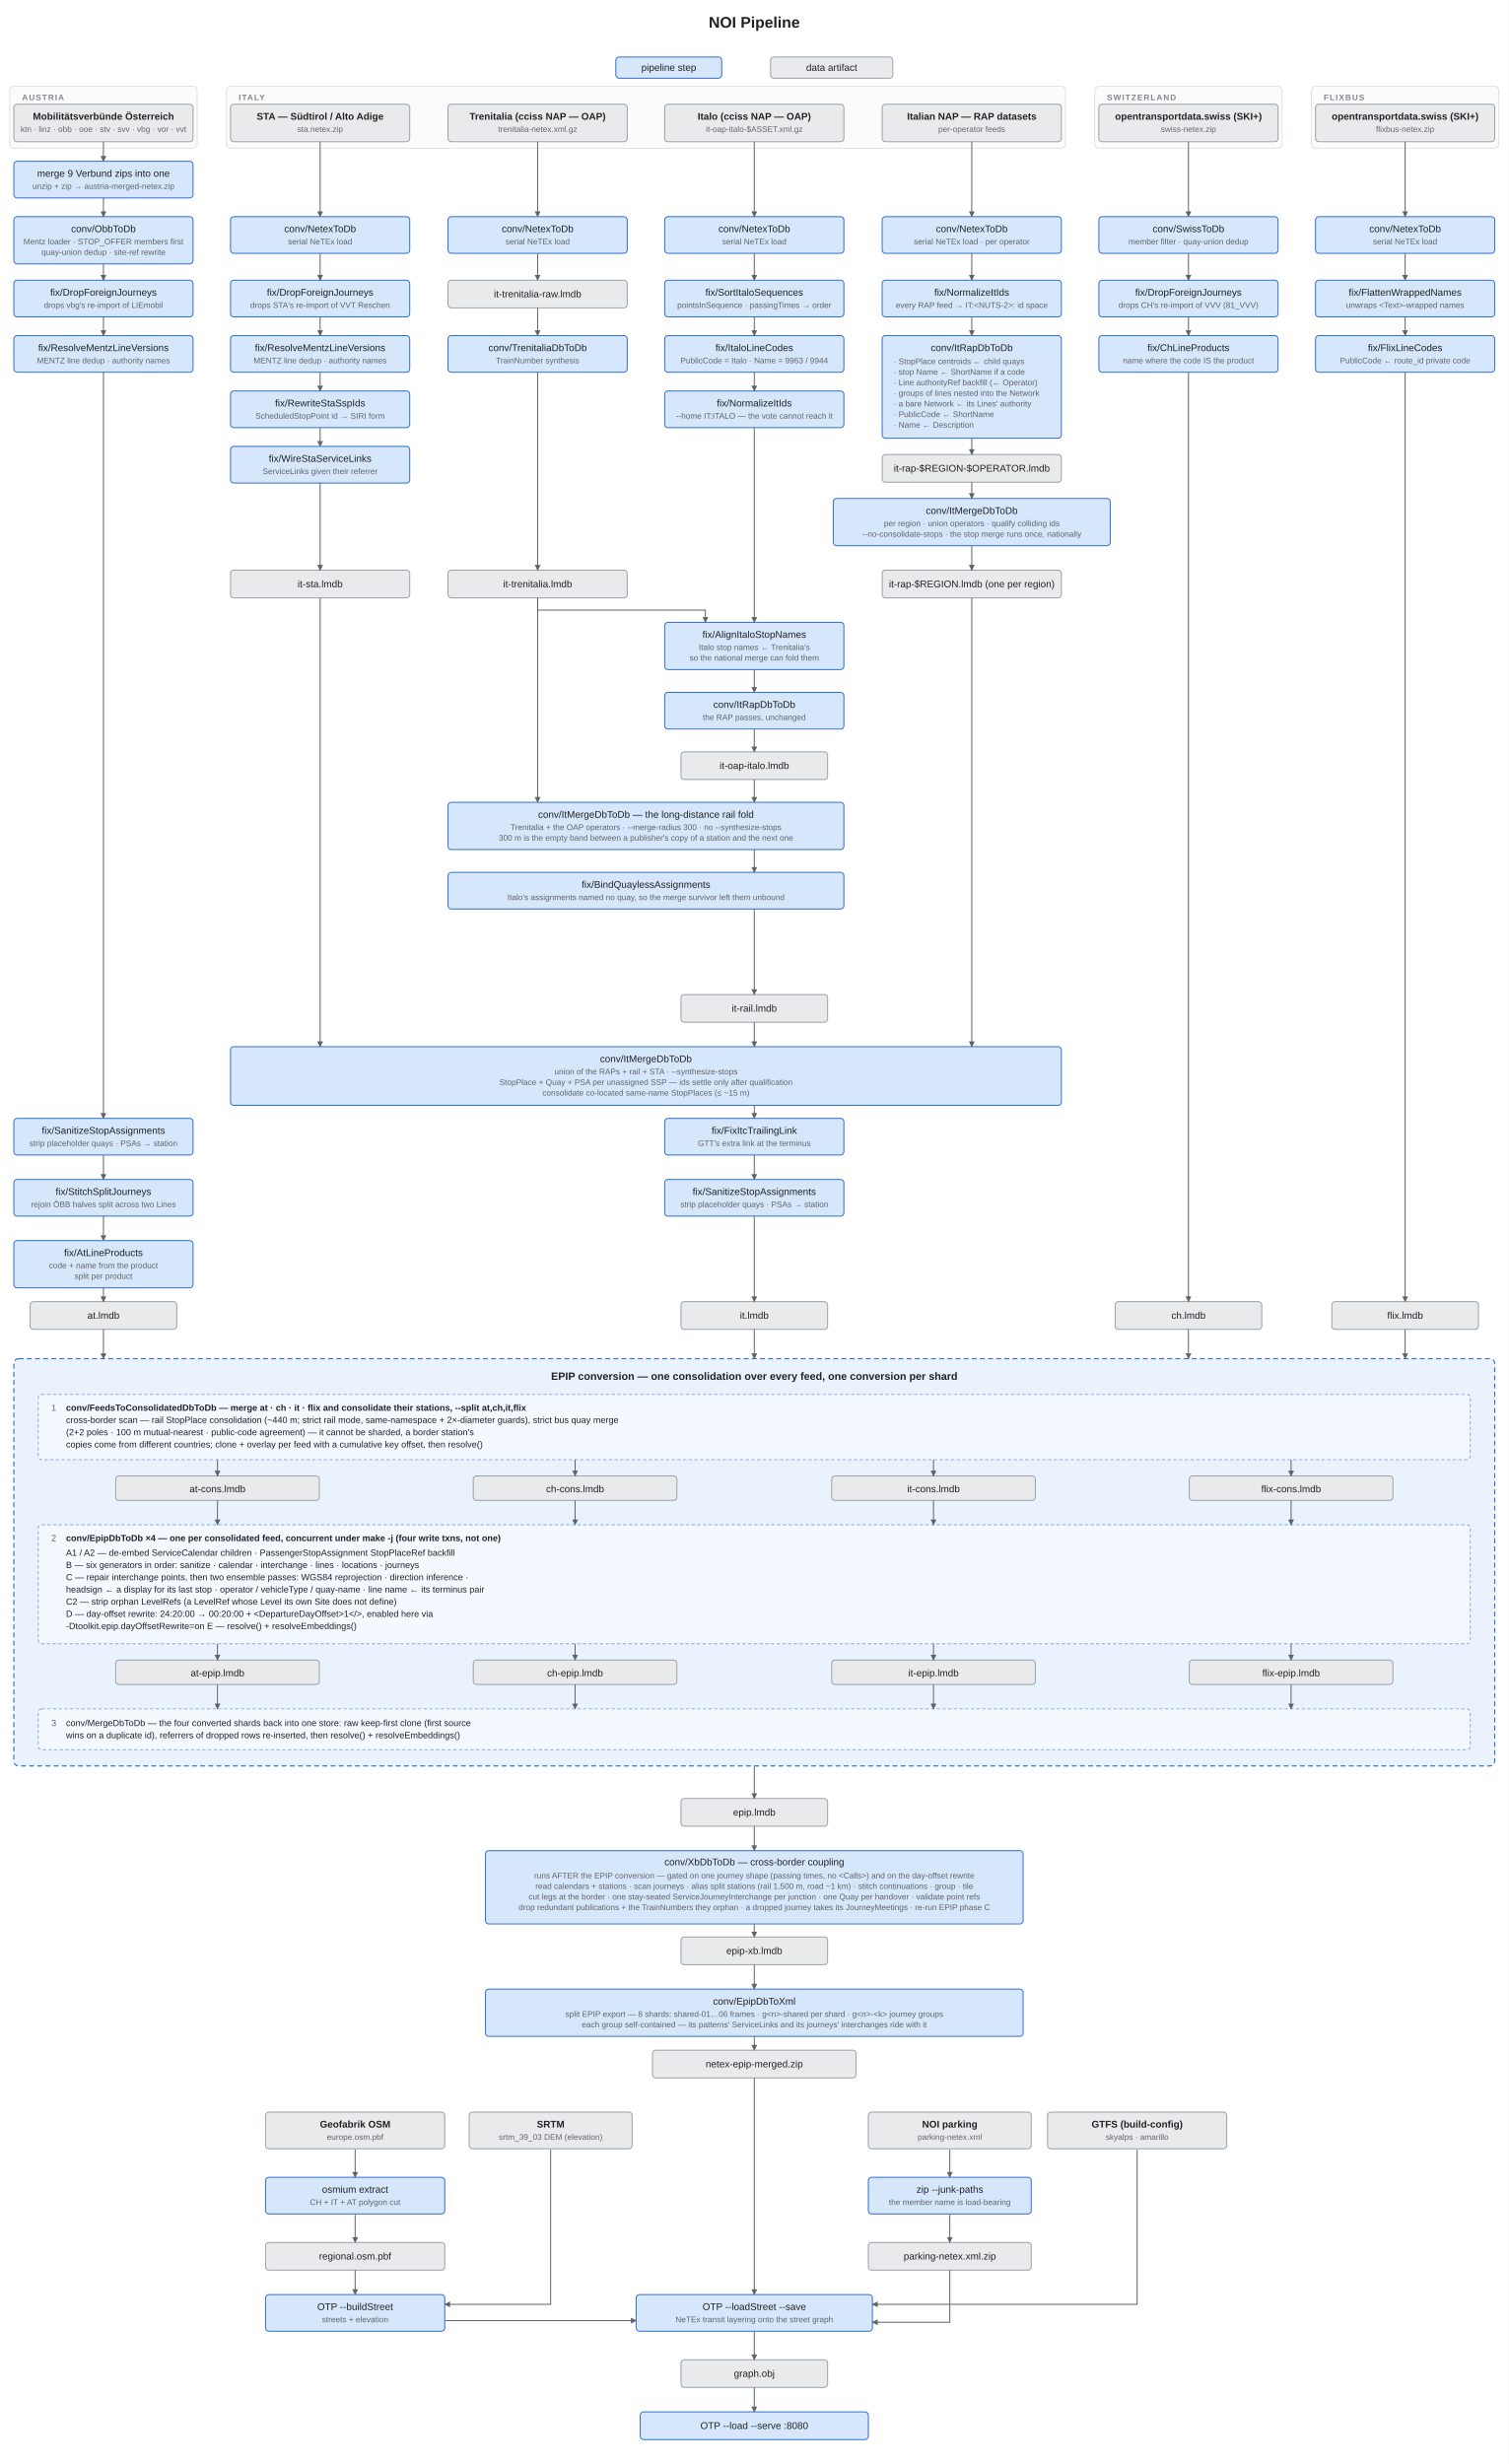
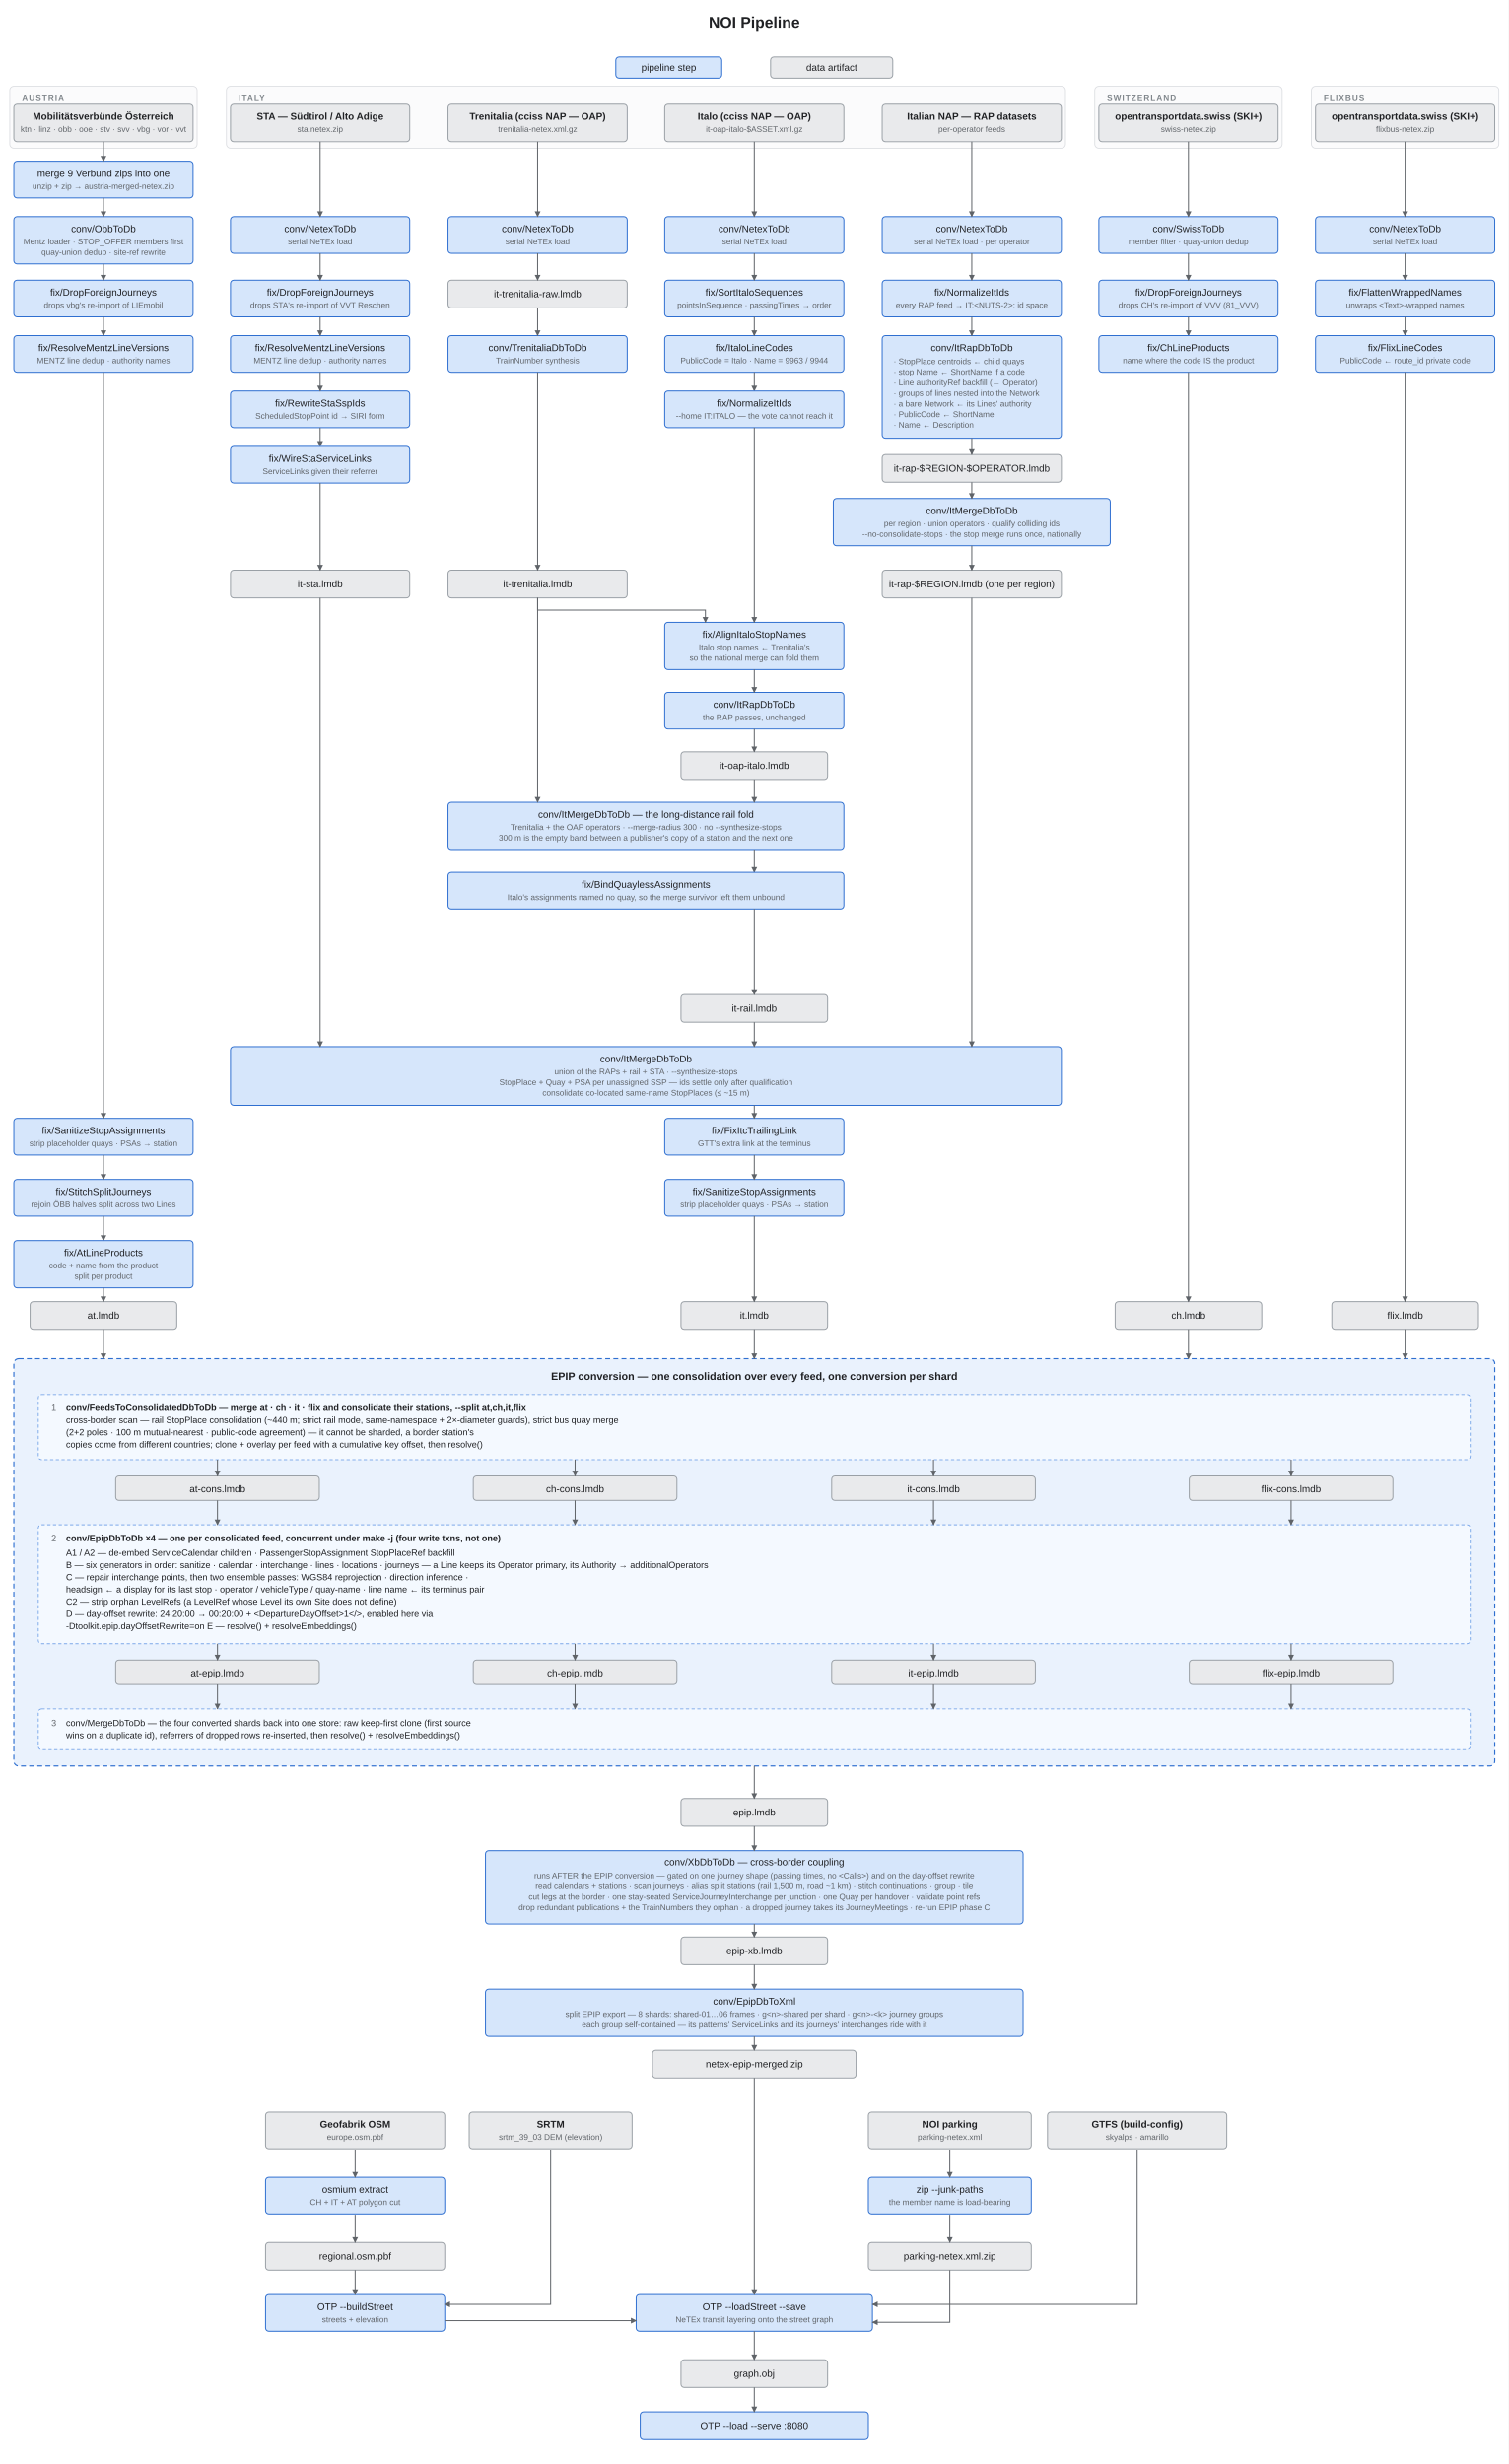
<svg xmlns="http://www.w3.org/2000/svg" viewBox="118 0 1852 3025" role="img" aria-label="NOI Pipeline">
  <defs>
    <marker id="a" viewBox="0 0 10 10" refX="9" refY="5" markerWidth="6" markerHeight="6" orient="auto-start-reverse">
      <path d="M 0 0 L 10 5 L 0 10 z" fill="#5f6368" />
    </marker>
  </defs>
  <style>
    text { font-family: "Liberation Sans", "Helvetica Neue", Helvetica, Arial, sans-serif;
           fill: #202124; }
    .title    { font-size: 19px; font-weight: 700; text-anchor: middle; }
    .grouplbl { font-size: 10px; font-weight: 700; fill: #80868b; letter-spacing: 1.2px; }
    .lbl      { font-size: 12px; text-anchor: middle; }
    .sub      { font-size: 10px; fill: #5f6368; text-anchor: middle; }
    .step     { fill: #d6e6fb; stroke: #2f6fd0; stroke-width: 1.2; }
    .artifact { fill: #e9eaec; stroke: #9aa0a6; stroke-width: 1.2; }
    .group    { fill: #fbfbfc; stroke: #dadce0; stroke-width: 1; }
    .fused    { fill: #eaf2fd; stroke: #2f6fd0; stroke-width: 1.4; stroke-dasharray: 6 4; }
    .fusedlbl { font-size: 13px; font-weight: 700; text-anchor: middle; }
    .fstep    { fill: #f4f9ff; stroke: #6c9de6; stroke-width: 1; stroke-dasharray: 4 3; }
    .fsteptxt { font-size: 11px; }
    .num      { font-size: 11px; fill: #5f6368; }
    .edge     { fill: none; stroke: #5f6368; stroke-width: 1.2; marker-end: url(#a); }
    a         { cursor: pointer; }
    a text    { text-decoration: none; }
    a:hover rect { stroke-width: 2.4; }
  </style>
  <rect width="1970" height="3025" fill="#ffffff" />
  <text class="title" x="1044" y="34">NOI Pipeline</text>
  <rect class="step" x="874" y="70" width="130" height="26" rx="4" />
  <text class="lbl" x="939" y="87">pipeline step</text>
  <rect class="artifact" x="1064" y="70" width="150" height="26" rx="4" />
  <text class="lbl" x="1139" y="87">data artifact</text>
  <rect class="group" x="130" y="106" width="230" height="76" rx="5" />
  <text class="grouplbl" x="145" y="123">AUSTRIA</text>
  <rect class="group" x="396" y="106" width="1030" height="76" rx="5" />
  <text class="grouplbl" x="411" y="123">ITALY</text>
  <rect class="group" x="1462" y="106" width="230" height="76" rx="5" />
  <text class="grouplbl" x="1477" y="123">SWITZERLAND</text>
  <rect class="group" x="1728" y="106" width="230" height="76" rx="5" />
  <text class="grouplbl" x="1743" y="123">FLIXBUS</text>
  <rect class="artifact" x="135" y="128" width="220" height="46" rx="4" />
  <text class="lbl" x="245" y="147" font-weight="600">Mobilitätsverbünde Österreich</text>
  <text class="sub" x="245" y="162">ktn · linz · obb · ooe · stv · svv · vbg · vor · vvt</text>
  <rect class="artifact" x="401" y="128" width="220" height="46" rx="4" />
  <text class="lbl" x="511" y="147" font-weight="600">STA — Südtirol / Alto Adige</text>
  <text class="sub" x="511" y="162">sta.netex.zip</text>
  <rect class="artifact" x="668" y="128" width="220" height="46" rx="4" />
  <text class="lbl" x="778" y="147" font-weight="600">Trenitalia (cciss NAP — OAP)</text>
  <text class="sub" x="778" y="162">trenitalia-netex.xml.gz</text>
  <rect class="artifact" x="934" y="128" width="220" height="46" rx="4" />
  <text class="lbl" x="1044" y="147" font-weight="600">Italo (cciss NAP — OAP)</text>
  <text class="sub" x="1044" y="162">it-oap-italo-$ASSET.xml.gz</text>
  <rect class="artifact" x="1201" y="128" width="220" height="46" rx="4" />
  <text class="lbl" x="1311" y="147" font-weight="600">Italian NAP — RAP datasets</text>
  <text class="sub" x="1311" y="162">per-operator feeds</text>
  <rect class="artifact" x="1467" y="128" width="220" height="46" rx="4" />
  <text class="lbl" x="1577" y="147" font-weight="600">opentransportdata.swiss (SKI+)</text>
  <text class="sub" x="1577" y="162">swiss-netex.zip</text>
  <rect class="artifact" x="1733" y="128" width="220" height="46" rx="4" />
  <text class="lbl" x="1843" y="147" font-weight="600">opentransportdata.swiss (SKI+)</text>
  <text class="sub" x="1843" y="162">flixbus-netex.zip</text>
  <rect class="step" x="135" y="198" width="220" height="45" rx="4" />
  <text class="lbl" x="245" y="217">merge 9 Verbund zips into one</text>
  <text class="sub" x="245" y="232">unzip + zip → austria-merged-netex.zip</text>
  <a href="../scripts/conv/ObbToDb.java">
    <rect class="step" x="135" y="266" width="220" height="58" rx="4" />
    <text class="lbl" x="245" y="285">conv/ObbToDb</text>
    <text class="sub" x="245" y="300">Mentz loader · STOP_OFFER members first</text>
    <text class="sub" x="245" y="313">quay-union dedup · site-ref rewrite</text>
  </a>
  <a href="../scripts/conv/NetexToDb.java">
    <rect class="step" x="401" y="266" width="220" height="45" rx="4" />
    <text class="lbl" x="511" y="285">conv/NetexToDb</text>
    <text class="sub" x="511" y="300">serial NeTEx load</text>
  </a>
  <a href="../scripts/conv/NetexToDb.java">
    <rect class="step" x="668" y="266" width="220" height="45" rx="4" />
    <text class="lbl" x="778" y="285">conv/NetexToDb</text>
    <text class="sub" x="778" y="300">serial NeTEx load</text>
  </a>
  <a href="../scripts/conv/NetexToDb.java">
    <rect class="step" x="934" y="266" width="220" height="45" rx="4" />
    <text class="lbl" x="1044" y="285">conv/NetexToDb</text>
    <text class="sub" x="1044" y="300">serial NeTEx load</text>
  </a>
  <a href="../scripts/conv/NetexToDb.java">
    <rect class="step" x="1201" y="266" width="220" height="45" rx="4" />
    <text class="lbl" x="1311" y="285">conv/NetexToDb</text>
    <text class="sub" x="1311" y="300">serial NeTEx load · per operator</text>
  </a>
  <a href="../scripts/conv/SwissToDb.java">
    <rect class="step" x="1467" y="266" width="220" height="45" rx="4" />
    <text class="lbl" x="1577" y="285">conv/SwissToDb</text>
    <text class="sub" x="1577" y="300">member filter · quay-union dedup</text>
  </a>
  <a href="../scripts/conv/NetexToDb.java">
    <rect class="step" x="1733" y="266" width="220" height="45" rx="4" />
    <text class="lbl" x="1843" y="285">conv/NetexToDb</text>
    <text class="sub" x="1843" y="300">serial NeTEx load</text>
  </a>
  <a href="../scripts/fix/DropForeignJourneys.java">
    <rect class="step" x="135" y="344" width="220" height="45" rx="4" />
    <text class="lbl" x="245" y="363">fix/DropForeignJourneys</text>
    <text class="sub" x="245" y="378">drops vbg's re-import of LIEmobil</text>
  </a>
  <a href="../scripts/fix/DropForeignJourneys.java">
    <rect class="step" x="401" y="344" width="220" height="45" rx="4" />
    <text class="lbl" x="511" y="363">fix/DropForeignJourneys</text>
    <text class="sub" x="511" y="378">drops STA's re-import of VVT Reschen</text>
  </a>
  <rect class="artifact" x="668" y="344" width="220" height="34" rx="4" />
  <text class="lbl" x="778" y="365">it-trenitalia-raw.lmdb</text>
  <a href="../scripts/fix/SortItaloSequences.java">
    <rect class="step" x="934" y="344" width="220" height="45" rx="4" />
    <text class="lbl" x="1044" y="363">fix/SortItaloSequences</text>
    <text class="sub" x="1044" y="378">pointsInSequence · passingTimes → order</text>
  </a>
  <a href="../scripts/fix/NormalizeItIds.java">
    <rect class="step" x="1201" y="344" width="220" height="45" rx="4" />
    <text class="lbl" x="1311" y="363">fix/NormalizeItIds</text>
    <text class="sub" x="1311" y="378">every RAP feed → IT:&lt;NUTS-2&gt;: id space</text>
  </a>
  <a href="../scripts/fix/DropForeignJourneys.java">
    <rect class="step" x="1467" y="344" width="220" height="45" rx="4" />
    <text class="lbl" x="1577" y="363">fix/DropForeignJourneys</text>
    <text class="sub" x="1577" y="378">drops CH's re-import of VVV (81_VVV)</text>
  </a>
  <a href="../scripts/fix/ResolveMentzLineVersions.java">
    <rect class="step" x="135" y="412" width="220" height="45" rx="4" />
    <text class="lbl" x="245" y="431">fix/ResolveMentzLineVersions</text>
    <text class="sub" x="245" y="446">MENTZ line dedup · authority names</text>
  </a>
  <a href="../scripts/fix/ResolveMentzLineVersions.java">
    <rect class="step" x="401" y="412" width="220" height="45" rx="4" />
    <text class="lbl" x="511" y="431">fix/ResolveMentzLineVersions</text>
    <text class="sub" x="511" y="446">MENTZ line dedup · authority names</text>
  </a>
  <a href="../scripts/conv/TrenitaliaDbToDb.java">
    <rect class="step" x="668" y="412" width="220" height="45" rx="4" />
    <text class="lbl" x="778" y="431">conv/TrenitaliaDbToDb</text>
    <text class="sub" x="778" y="446">TrainNumber synthesis</text>
  </a>
  <a href="../scripts/fix/ItaloLineCodes.java">
    <rect class="step" x="934" y="412" width="220" height="45" rx="4" />
    <text class="lbl" x="1044" y="431">fix/ItaloLineCodes</text>
    <text class="sub" x="1044" y="446">PublicCode = Italo · Name = 9963 / 9944</text>
  </a>
  <path class="edge" d="M 1044 457 L 1044 480" />
  <a href="../scripts/fix/NormalizeItIds.java">
    <rect class="step" x="934" y="480" width="220" height="45" rx="4" />
    <text class="lbl" x="1044" y="499">fix/NormalizeItIds</text>
    <text class="sub" x="1044" y="514">--home IT:ITALO — the vote cannot reach it</text>
  </a>
  <a href="../scripts/conv/ItRapDbToDb.java">
    <rect class="step" x="1201" y="412" width="220" height="126" rx="4" />
    <text class="lbl" x="1311" y="431">conv/ItRapDbToDb</text>
    <text class="sub" x="1215" y="447" style="text-anchor:start">· StopPlace centroids ← child quays</text>
    <text class="sub" x="1215" y="460" style="text-anchor:start">· stop Name ← ShortName if a code</text>
    <text class="sub" x="1215" y="473" style="text-anchor:start">· Line authorityRef backfill (← Operator)</text>
    <text class="sub" x="1215" y="486" style="text-anchor:start">· groups of lines nested into the Network</text>
    <text class="sub" x="1215" y="499" style="text-anchor:start">· a bare Network ← its Lines' authority</text>
    <text class="sub" x="1215" y="512" style="text-anchor:start">· PublicCode ← ShortName</text>
    <text class="sub" x="1215" y="525" style="text-anchor:start">· Name ← Description</text>
  </a>
  <a href="../scripts/fix/RewriteStaSspIds.java">
    <rect class="step" x="401" y="480" width="220" height="45" rx="4" />
    <text class="lbl" x="511" y="499">fix/RewriteStaSspIds</text>
    <text class="sub" x="511" y="514">ScheduledStopPoint id → SIRI form</text>
  </a>
  <rect class="artifact" x="1201" y="558" width="220" height="34" rx="4" />
  <text class="lbl" x="1311" y="579">it-rap-$REGION-$OPERATOR.lmdb</text>
  <a href="../scripts/conv/ItMergeDbToDb.java">
    <rect class="step" x="1141" y="612" width="340" height="58" rx="4" />
    <text class="lbl" x="1311" y="631">conv/ItMergeDbToDb</text>
    <text class="sub" x="1311" y="646">per region · union operators · qualify colliding ids</text>
    <text class="sub" x="1311" y="659">--no-consolidate-stops · the stop merge runs once, nationally</text>
  </a>
  <rect class="artifact" x="401" y="700" width="220" height="34" rx="4" />
  <text class="lbl" x="511" y="721">it-sta.lmdb</text>
  <rect class="artifact" x="668" y="700" width="220" height="34" rx="4" />
  <text class="lbl" x="778" y="721">it-trenitalia.lmdb</text>
  <rect class="artifact" x="1201" y="700" width="220" height="34" rx="4" />
  <text class="lbl" x="1311" y="721">it-rap-$REGION.lmdb (one per region)</text>
  <a href="../scripts/fix/AlignItaloStopNames.java">
    <rect class="step" x="934" y="764" width="220" height="58" rx="4" />
    <text class="lbl" x="1044" y="783">fix/AlignItaloStopNames</text>
    <text class="sub" x="1044" y="798">Italo stop names ← Trenitalia's</text>
    <text class="sub" x="1044" y="811">so the national merge can fold them</text>
  </a>
  <a href="../scripts/conv/ItRapDbToDb.java">
    <rect class="step" x="934" y="850" width="220" height="45" rx="4" />
    <text class="lbl" x="1044" y="869">conv/ItRapDbToDb</text>
    <text class="sub" x="1044" y="884">the RAP passes, unchanged</text>
  </a>
  <rect class="artifact" x="954" y="923" width="180" height="34" rx="4" />
  <text class="lbl" x="1044" y="944">it-oap-italo.lmdb</text>
  <a href="../scripts/conv/ItMergeDbToDb.java">
    <rect class="step" x="668" y="985" width="486" height="58" rx="4" />
    <text class="lbl" x="911" y="1004">conv/ItMergeDbToDb — the long-distance rail fold</text>
    <text class="sub" x="911" y="1019">Trenitalia + the OAP operators · --merge-radius 300 · no --synthesize-stops</text>
    <text class="sub" x="911" y="1032">300 m is the empty band between a publisher's copy of a station and the next one</text>
  </a>
  <rect class="artifact" x="954" y="1221" width="180" height="34" rx="4" />
  <text class="lbl" x="1044" y="1242">it-rail.lmdb</text>
  <a href="../scripts/conv/ItMergeDbToDb.java">
    <rect class="step" x="401" y="1285" width="1020" height="72" rx="4" />
    <text class="lbl" x="911" y="1304">conv/ItMergeDbToDb</text>
    <text class="sub" x="911" y="1319">union of the RAPs + rail + STA · --synthesize-stops</text>
    <text class="sub" x="911" y="1332">StopPlace + Quay + PSA per unassigned SSP — ids settle only after qualification</text>
    <text class="sub" x="911" y="1345">consolidate co-located same-name StopPlaces (≤ ~15 m)</text>
  </a>
  <a href="../scripts/fix/FixItcTrailingLink.java">
    <rect class="step" x="934" y="1373" width="220" height="45" rx="4" />
    <text class="lbl" x="1044" y="1392">fix/FixItcTrailingLink</text>
    <text class="sub" x="1044" y="1407">GTT's extra link at the terminus</text>
  </a>
  <a href="../scripts/fix/SanitizeStopAssignments.java">
    <rect class="step" x="135" y="1373" width="220" height="45" rx="4" />
    <text class="lbl" x="245" y="1392">fix/SanitizeStopAssignments</text>
    <text class="sub" x="245" y="1407">strip placeholder quays · PSAs → station</text>
  </a>
  <a href="../scripts/fix/StitchSplitJourneys.java">
    <rect class="step" x="135" y="1448" width="220" height="45" rx="4" />
    <text class="lbl" x="245" y="1467">fix/StitchSplitJourneys</text>
    <text class="sub" x="245" y="1482">rejoin ÖBB halves split across two Lines</text>
  </a>
  <a href="../scripts/fix/SanitizeStopAssignments.java">
    <rect class="step" x="934" y="1448" width="220" height="45" rx="4" />
    <text class="lbl" x="1044" y="1467">fix/SanitizeStopAssignments</text>
    <text class="sub" x="1044" y="1482">strip placeholder quays · PSAs → station</text>
  </a>
  <rect class="artifact" x="155" y="1598" width="180" height="34" rx="4" />
  <text class="lbl" x="245" y="1619">at.lmdb</text>
  <rect class="artifact" x="954" y="1598" width="180" height="34" rx="4" />
  <text class="lbl" x="1044" y="1619">it.lmdb</text>
  <rect class="artifact" x="1487" y="1598" width="180" height="34" rx="4" />
  <text class="lbl" x="1577" y="1619">ch.lmdb</text>
  <rect class="artifact" x="1753" y="1598" width="180" height="34" rx="4" />
  <text class="lbl" x="1843" y="1619">flix.lmdb</text>
  <rect class="fused" x="135" y="1668" width="1818" height="500" rx="6" />
  <text class="fusedlbl" x="1044" y="1694">EPIP conversion — one consolidation over every feed, one conversion per shard</text>
  <a href="../scripts/conv/FeedsToConsolidatedDbToDb.java">
    <rect class="fstep" x="165" y="1712" width="1758" height="80" rx="4" />
    <text class="num" x="181" y="1732">1</text>
    <text class="fsteptxt" x="199" y="1732" font-weight="600">conv/FeedsToConsolidatedDbToDb — merge at · ch · it · flix and consolidate their stations, --split at,ch,it,flix</text>
    <text class="fsteptxt" x="199" y="1747">cross-border scan — rail StopPlace consolidation (~440 m; strict rail mode, same-namespace + 2×-diameter guards), strict bus quay merge</text>
    <text class="fsteptxt" x="199" y="1762">(2+2 poles · 100 m mutual-nearest · public-code agreement) — it cannot be sharded, a border station's</text>
    <text class="fsteptxt" x="199" y="1777">copies come from different countries; clone + overlay per feed with a cumulative key offset, then resolve()</text>
  </a>
  <rect class="artifact" x="260" y="1812" width="250" height="30" rx="4" />
  <text class="lbl" x="385" y="1832">at-cons.lmdb</text>
  <rect class="artifact" x="699" y="1812" width="250" height="30" rx="4" />
  <text class="lbl" x="824" y="1832">ch-cons.lmdb</text>
  <rect class="artifact" x="1139" y="1812" width="250" height="30" rx="4" />
  <text class="lbl" x="1264" y="1832">it-cons.lmdb</text>
  <rect class="artifact" x="1578" y="1812" width="250" height="30" rx="4" />
  <text class="lbl" x="1703" y="1832">flix-cons.lmdb</text>
  <a href="../scripts/conv/EpipDbToDb.java">
    <rect class="fstep" x="165" y="1872" width="1758" height="146" rx="4" />
    <text class="num" x="181" y="1892">2</text>
    <text class="fsteptxt" x="199" y="1892" font-weight="600">conv/EpipDbToDb ×4 — one per consolidated feed, concurrent under make -j (four write txns, not one)</text>
    <text class="fsteptxt" x="199" y="1910">A1 / A2 — de-embed ServiceCalendar children · PassengerStopAssignment StopPlaceRef backfill</text>
-     <text class="fsteptxt" x="199" y="1925">B — six generators in order: sanitize · calendar · interchange · lines · locations · journeys</text>
+     <text class="fsteptxt" x="199" y="1925">B — six generators in order: sanitize · calendar · interchange · lines · locations · journeys — a Line keeps its Operator primary, its Authority → additionalOperators</text>
    <text class="fsteptxt" x="199" y="1940">C — repair interchange points, then two ensemble passes: WGS84 reprojection · direction inference ·</text>
    <text class="fsteptxt" x="199" y="1955">      headsign ← a display for its last stop · operator / vehicleType / quay-name · line name ← its terminus pair</text>
    <text class="fsteptxt" x="199" y="1970">C2 — strip orphan LevelRefs (a LevelRef whose Level its own Site does not define)</text>
    <text class="fsteptxt" x="199" y="1985">D — day-offset rewrite: 24:20:00 → 00:20:00 + &lt;DepartureDayOffset&gt;1&lt;/&gt;, enabled here via</text>
    <text class="fsteptxt" x="199" y="2000">      -Dtoolkit.epip.dayOffsetRewrite=on          E — resolve() + resolveEmbeddings()</text>
  </a>
  <rect class="artifact" x="260" y="2038" width="250" height="30" rx="4" />
  <text class="lbl" x="385" y="2058">at-epip.lmdb</text>
  <rect class="artifact" x="699" y="2038" width="250" height="30" rx="4" />
  <text class="lbl" x="824" y="2058">ch-epip.lmdb</text>
  <rect class="artifact" x="1139" y="2038" width="250" height="30" rx="4" />
  <text class="lbl" x="1264" y="2058">it-epip.lmdb</text>
  <rect class="artifact" x="1578" y="2038" width="250" height="30" rx="4" />
  <text class="lbl" x="1703" y="2058">flix-epip.lmdb</text>
  <a href="../scripts/conv/MergeDbToDb.java">
    <rect class="fstep" x="165" y="2098" width="1758" height="50" rx="4" />
    <text class="num" x="181" y="2119">3</text>
    <text class="fsteptxt" x="199" y="2119">conv/MergeDbToDb — the four converted shards back into one store: raw keep-first clone (first source</text>
    <text class="fsteptxt" x="199" y="2134">wins on a duplicate id), referrers of dropped rows re-inserted, then resolve() + resolveEmbeddings()</text>
  </a>
  <rect class="artifact" x="954" y="2208" width="180" height="34" rx="4" />
  <text class="lbl" x="1044" y="2229">epip.lmdb</text>
  <a href="../scripts/conv/XbDbToDb.java">
    <rect class="step" x="714" y="2272" width="660" height="90" rx="4" />
    <text class="lbl" x="1044" y="2290">conv/XbDbToDb — cross-border coupling</text>
    <text class="sub" x="1044" y="2306">runs AFTER the EPIP conversion — gated on one journey shape (passing times, no &lt;Calls&gt;) and on the day-offset rewrite</text>
    <text class="sub" x="1044" y="2319">read calendars + stations · scan journeys · alias split stations (rail 1,500 m, road ~1 km) · stitch continuations · group · tile</text>
    <text class="sub" x="1044" y="2332">cut legs at the border · one stay-seated ServiceJourneyInterchange per junction · one Quay per handover · validate point refs</text>
    <text class="sub" x="1044" y="2345">drop redundant publications + the TrainNumbers they orphan · a dropped journey takes its JourneyMeetings · re-run EPIP phase C</text>
  </a>
  <rect class="artifact" x="954" y="2378" width="180" height="34" rx="4" />
  <text class="lbl" x="1044" y="2399">epip-xb.lmdb</text>
  <a href="../scripts/conv/EpipDbToXml.java">
    <rect class="step" x="714" y="2442" width="660" height="58" rx="4" />
    <text class="lbl" x="1044" y="2461">conv/EpipDbToXml</text>
    <text class="sub" x="1044" y="2476">split EPIP export — 8 shards: shared-01…06 frames · g&lt;n&gt;-shared per shard · g&lt;n&gt;-&lt;k&gt; journey groups</text>
    <text class="sub" x="1044" y="2489">each group self-contained — its patterns' ServiceLinks and its journeys' interchanges ride with it</text>
  </a>
  <rect class="artifact" x="919" y="2517" width="250" height="34" rx="4" />
  <text class="lbl" x="1044" y="2538">netex-epip-merged.zip</text>
  <rect class="artifact" x="444" y="2593" width="220" height="45" rx="4" />
  <text class="lbl" x="554" y="2612" font-weight="600">Geofabrik OSM</text>
  <text class="sub" x="554" y="2627">europe.osm.pbf</text>
  <rect class="artifact" x="694" y="2593" width="200" height="45" rx="4" />
  <text class="lbl" x="794" y="2612" font-weight="600">SRTM</text>
  <text class="sub" x="794" y="2627">srtm_39_03 DEM (elevation)</text>
  <rect class="artifact" x="1184" y="2593" width="200" height="45" rx="4" />
  <text class="lbl" x="1284" y="2612" font-weight="600">NOI parking</text>
  <text class="sub" x="1284" y="2627">parking-netex.xml</text>
  <rect class="artifact" x="1404" y="2593" width="220" height="45" rx="4" />
  <text class="lbl" x="1514" y="2612" font-weight="600">GTFS (build-config)</text>
  <text class="sub" x="1514" y="2627">skyalps · amarillo</text>
  <rect class="step" x="444" y="2673" width="220" height="45" rx="4" />
  <text class="lbl" x="554" y="2692">osmium extract</text>
  <text class="sub" x="554" y="2707">CH + IT + AT polygon cut</text>
  <rect class="step" x="1184" y="2673" width="200" height="45" rx="4" />
  <text class="lbl" x="1284" y="2692">zip --junk-paths</text>
  <text class="sub" x="1284" y="2707">the member name is load-bearing</text>
  <rect class="artifact" x="444" y="2753" width="220" height="34" rx="4" />
  <text class="lbl" x="554" y="2774">regional.osm.pbf</text>
  <rect class="artifact" x="1184" y="2753" width="200" height="34" rx="4" />
  <text class="lbl" x="1284" y="2774">parking-netex.xml.zip</text>
  <rect class="step" x="444" y="2817" width="220" height="45" rx="4" />
  <text class="lbl" x="554" y="2836">OTP --buildStreet</text>
  <text class="sub" x="554" y="2851">streets + elevation</text>
  <rect class="step" x="899" y="2817" width="290" height="45" rx="4" />
  <text class="lbl" x="1044" y="2836">OTP --loadStreet --save</text>
  <text class="sub" x="1044" y="2851">NeTEx transit layering onto the street graph</text>
  <rect class="artifact" x="954" y="2897" width="180" height="34" rx="4" />
  <text class="lbl" x="1044" y="2918">graph.obj</text>
  <rect class="step" x="904" y="2961" width="280" height="34" rx="4" />
  <text class="lbl" x="1044" y="2982">OTP --load --serve :8080</text>
  <path class="edge" d="M 245 174 L 245 198" />
  <path class="edge" d="M 245 243 L 245 266" />
  <path class="edge" d="M 245 324 L 245 344" />
  <path class="edge" d="M 245 389 L 245 412" />
  <path class="edge" d="M 245 457 L 245 1373" />
  <path class="edge" d="M 245 1418 L 245 1448" />
  <path class="edge" d="M 245 1493 L 245 1523" />
  <a href="../scripts/fix/AtLineProducts.java">
    <rect class="step" x="135" y="1523" width="220" height="58" rx="4" />
    <text class="lbl" x="245" y="1542">fix/AtLineProducts</text>
    <text class="sub" x="245" y="1557">code + name from the product</text>
    <text class="sub" x="245" y="1570">split per product</text>
  </a>
  <path class="edge" d="M 245 1581 L 245 1598" />
  <path class="edge" d="M 511 174 L 511 266" />
  <path class="edge" d="M 511 311 L 511 344" />
  <path class="edge" d="M 511 389 L 511 412" />
  <path class="edge" d="M 511 457 L 511 480" />
  <path class="edge" d="M 511 525 L 511 548" />
  <a href="../scripts/fix/WireStaServiceLinks.java">
    <rect class="step" x="401" y="548" width="220" height="45" rx="4" />
    <text class="lbl" x="511" y="567">fix/WireStaServiceLinks</text>
    <text class="sub" x="511" y="582">ServiceLinks given their referrer</text>
  </a>
  <path class="edge" d="M 511 593 L 511 700" />
  <path class="edge" d="M 778 174 L 778 266" />
  <path class="edge" d="M 778 311 L 778 344" />
  <path class="edge" d="M 778 378 L 778 412" />
  <path class="edge" d="M 778 457 L 778 700" />
  <path class="edge" d="M 1044 174 L 1044 266" />
  <path class="edge" d="M 1044 311 L 1044 344" />
  <path class="edge" d="M 1044 389 L 1044 412" />
  <path class="edge" d="M 1044 525 L 1044 764" />
  <path class="edge" d="M 1044 822 L 1044 850" />
  <path class="edge" d="M 1044 895 L 1044 923" />
  <path class="edge" d="M 1311 174 L 1311 266" />
  <path class="edge" d="M 1311 311 L 1311 344" />
  <path class="edge" d="M 1311 389 L 1311 412" />
  <path class="edge" d="M 1311 538 L 1311 558" />
  <path class="edge" d="M 1311 592 L 1311 612" />
  <path class="edge" d="M 1311 670 L 1311 700" />
  <path class="edge" d="M 1577 174 L 1577 266" />
  <path class="edge" d="M 1577 311 L 1577 344" />
  <path class="edge" d="M 1577 389 L 1577 412" />
  <a href="../scripts/fix/ChLineProducts.java">
    <rect class="step" x="1467" y="412" width="220" height="45" rx="4" />
    <text class="lbl" x="1577" y="431">fix/ChLineProducts</text>
    <text class="sub" x="1577" y="446">name where the code IS the product</text>
  </a>
  <path class="edge" d="M 1577 457 L 1577 1598" />
  <path class="edge" d="M 1843 174 L 1843 266" />
  <path class="edge" d="M 1843 311 L 1843 344" />
  <a href="../scripts/fix/FlattenWrappedNames.java">
    <rect class="step" x="1733" y="344" width="220" height="45" rx="4" />
    <text class="lbl" x="1843" y="363">fix/FlattenWrappedNames</text>
    <text class="sub" x="1843" y="378">unwraps &lt;Text&gt;-wrapped names</text>
  </a>
  <path class="edge" d="M 1843 389 L 1843 412" />
  <a href="../scripts/fix/FlixLineCodes.java">
    <rect class="step" x="1733" y="412" width="220" height="45" rx="4" />
    <text class="lbl" x="1843" y="431">fix/FlixLineCodes</text>
    <text class="sub" x="1843" y="446">PublicCode ← route_id private code</text>
  </a>
  <path class="edge" d="M 1843 457 L 1843 1598" />
  <path class="edge" d="M 778 734 L 778 749 L 984 749 L 984 764" />
  <path class="edge" d="M 778 734 L 778 985" />
  <path class="edge" d="M 1044 957 L 1044 985" />
  <path class="edge" d="M 1044 1043 L 1044 1071" />
  <a href="../scripts/fix/BindQuaylessAssignments.java">
    <rect class="step" x="668" y="1071" width="486" height="45" rx="4" />
    <text class="lbl" x="911" y="1090">fix/BindQuaylessAssignments</text>
    <text class="sub" x="911" y="1105">Italo's assignments named no quay, so the merge survivor left them unbound</text>
  </a>
  <path class="edge" d="M 1044 1116 L 1044 1221" />
  <path class="edge" d="M 1044 1255 L 1044 1285" />
  <path class="edge" d="M 511 734 L 511 1285" />
  <path class="edge" d="M 1311 734 L 1311 1285" />
  <path class="edge" d="M 1044 1357 L 1044 1373" />
  <path class="edge" d="M 1044 1418 L 1044 1448" />
  <path class="edge" d="M 1044 1493 L 1044 1598" />
  <path class="edge" d="M 245 1632 L 245 1668" />
  <path class="edge" d="M 1577 1632 L 1577 1668" />
  <path class="edge" d="M 1843 1632 L 1843 1668" />
  <path class="edge" d="M 1044 1632 L 1044 1668" />
  <path class="edge" d="M 385 1792 L 385 1812" />
  <path class="edge" d="M 824 1792 L 824 1812" />
  <path class="edge" d="M 1264 1792 L 1264 1812" />
  <path class="edge" d="M 1703 1792 L 1703 1812" />
  <path class="edge" d="M 385 1842 L 385 1872" />
  <path class="edge" d="M 824 1842 L 824 1872" />
  <path class="edge" d="M 1264 1842 L 1264 1872" />
  <path class="edge" d="M 1703 1842 L 1703 1872" />
  <path class="edge" d="M 385 2018 L 385 2038" />
  <path class="edge" d="M 824 2018 L 824 2038" />
  <path class="edge" d="M 1264 2018 L 1264 2038" />
  <path class="edge" d="M 1703 2018 L 1703 2038" />
  <path class="edge" d="M 385 2068 L 385 2098" />
  <path class="edge" d="M 824 2068 L 824 2098" />
  <path class="edge" d="M 1264 2068 L 1264 2098" />
  <path class="edge" d="M 1703 2068 L 1703 2098" />
  <path class="edge" d="M 1044 2168 L 1044 2208" />
  <path class="edge" d="M 1044 2242 L 1044 2272" />
  <path class="edge" d="M 1044 2362 L 1044 2378" />
  <path class="edge" d="M 1044 2412 L 1044 2442" />
  <path class="edge" d="M 1044 2500 L 1044 2517" />
  <path class="edge" d="M 554 2639 L 554 2673" />
  <path class="edge" d="M 554 2719 L 554 2753" />
  <path class="edge" d="M 554 2787 L 554 2817" />
  <path class="edge" d="M 794 2639 L 794 2829 L 664 2829" />
  <path class="edge" d="M 664 2849 L 899 2849" />
  <path class="edge" d="M 1044 2551 L 1044 2817" />
  <path class="edge" d="M 1284 2639 L 1284 2673" />
  <path class="edge" d="M 1284 2719 L 1284 2753" />
  <path class="edge" d="M 1284 2787 L 1284 2851 L 1189 2851" />
  <path class="edge" d="M 1514 2639 L 1514 2829 L 1189 2829" />
  <path class="edge" d="M 1044 2862 L 1044 2897" />
  <path class="edge" d="M 1044 2931 L 1044 2961" />
</svg>
